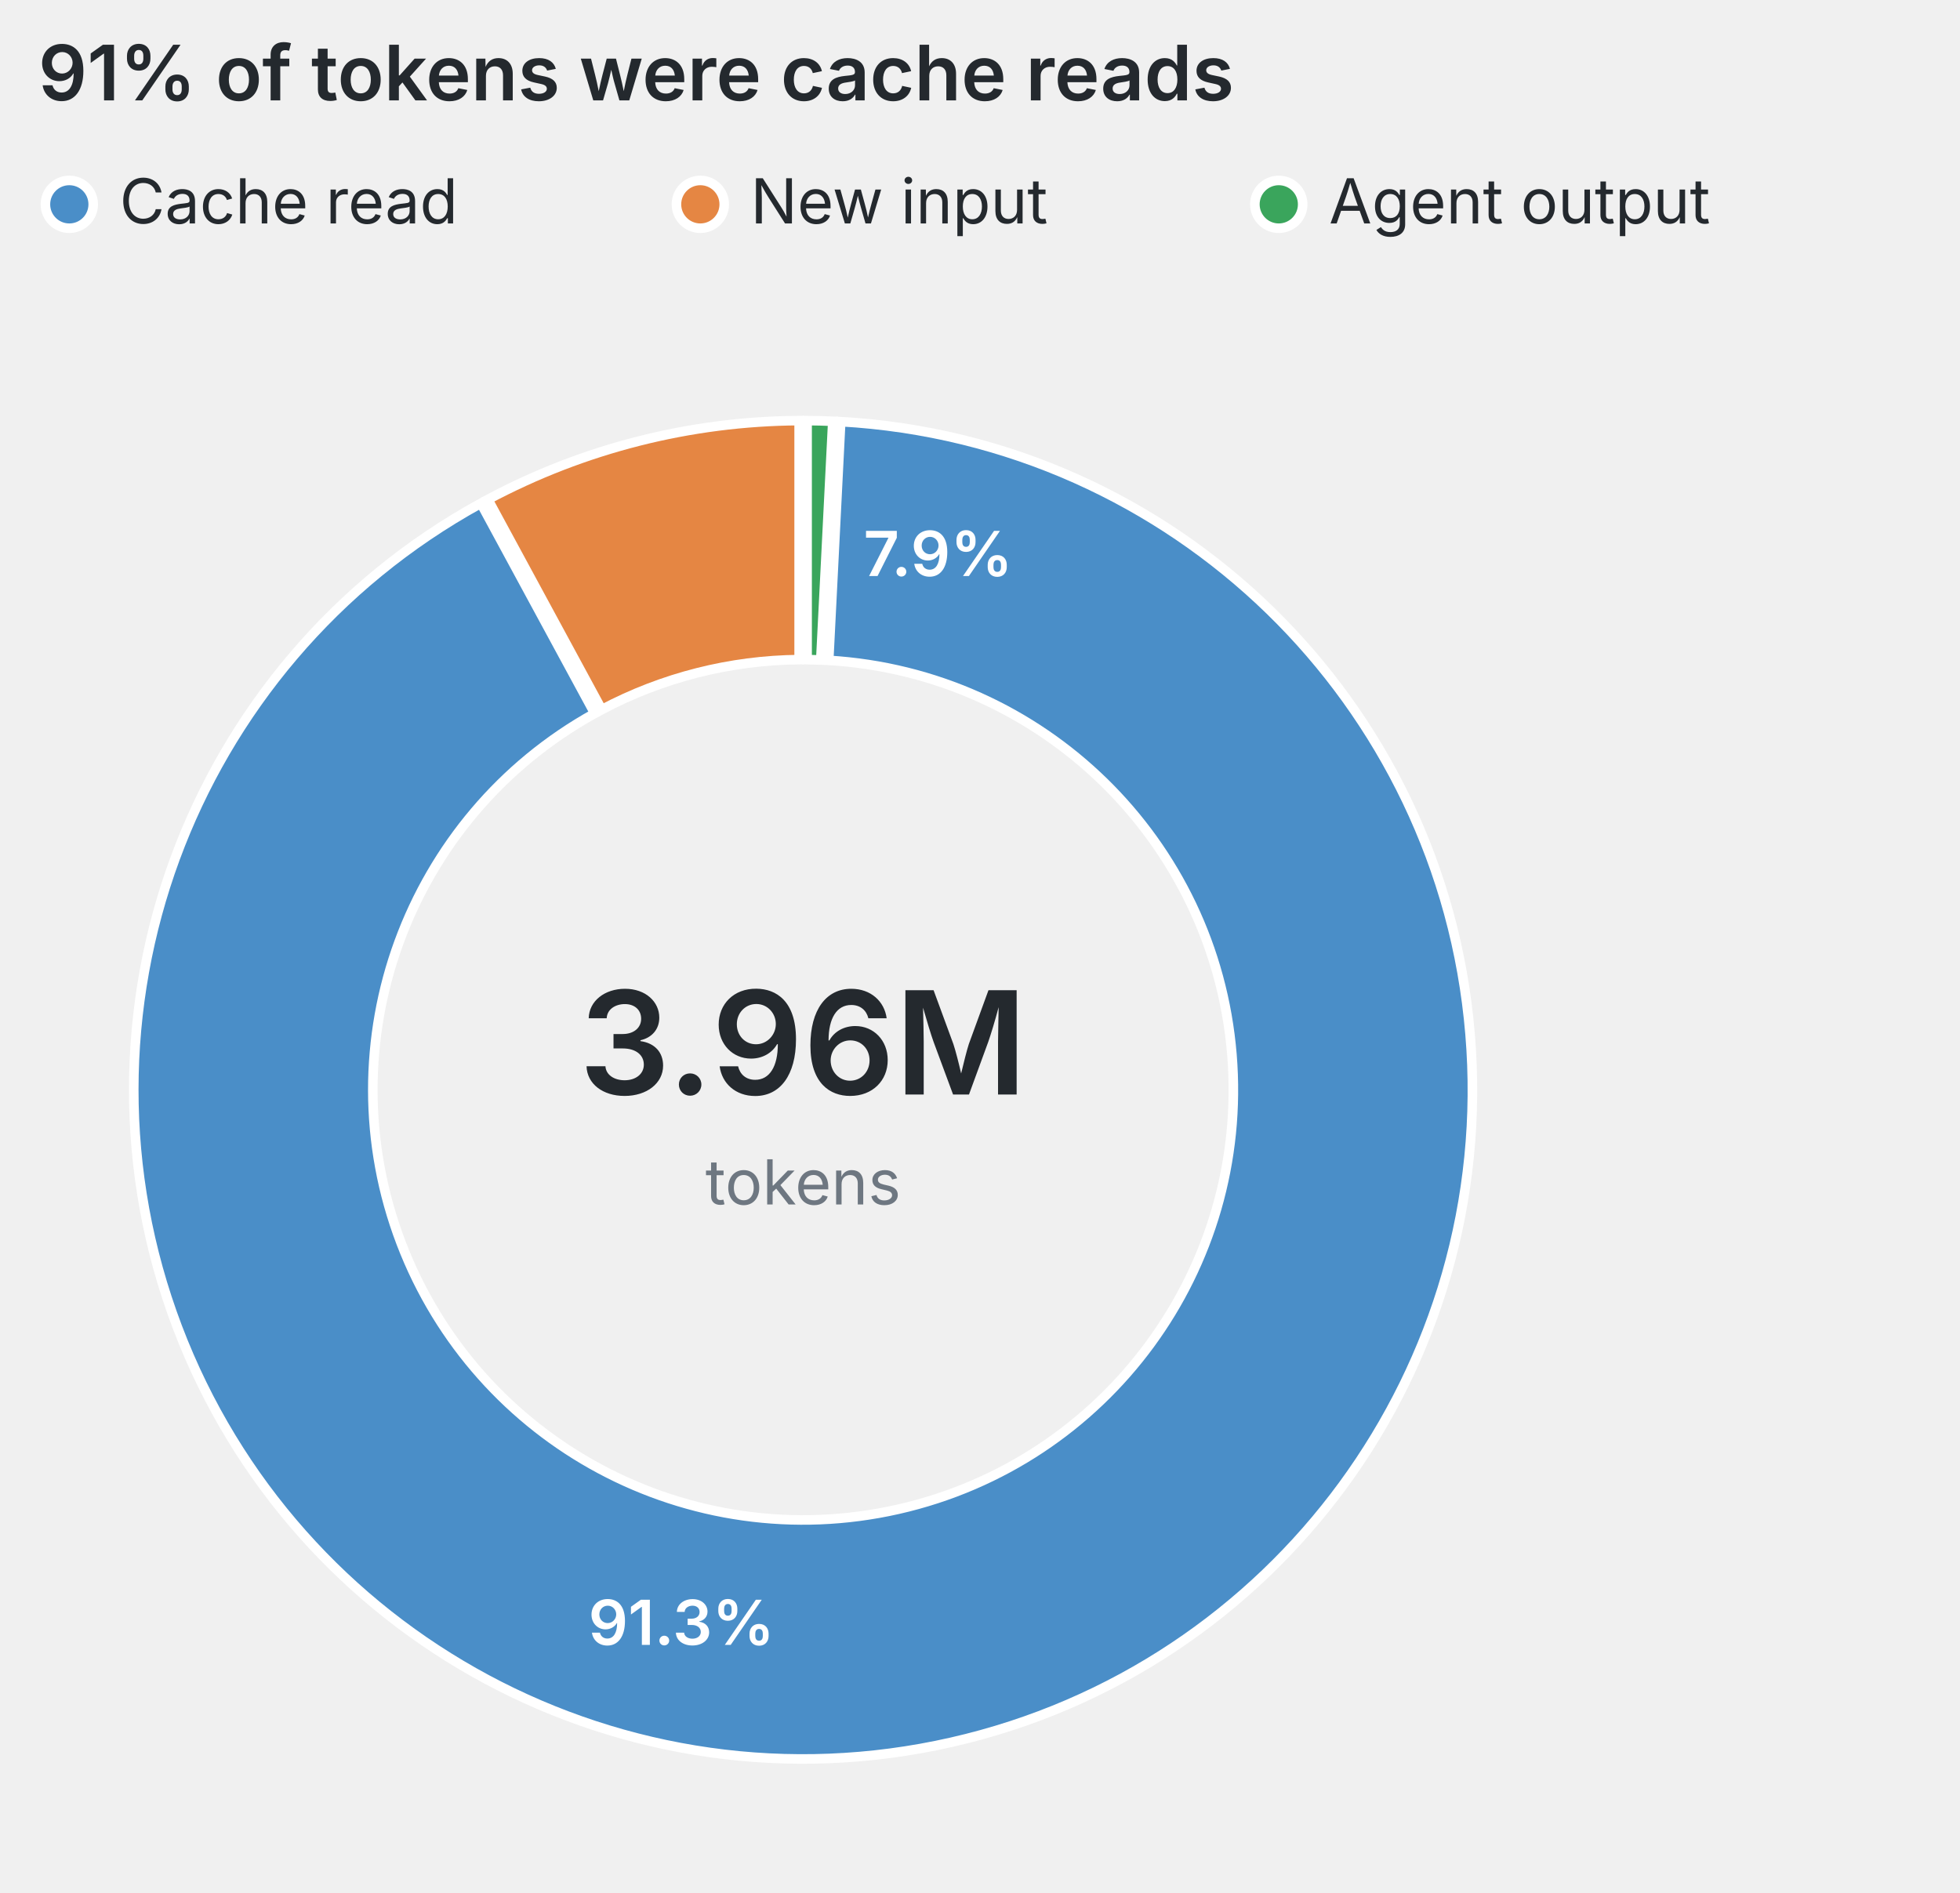
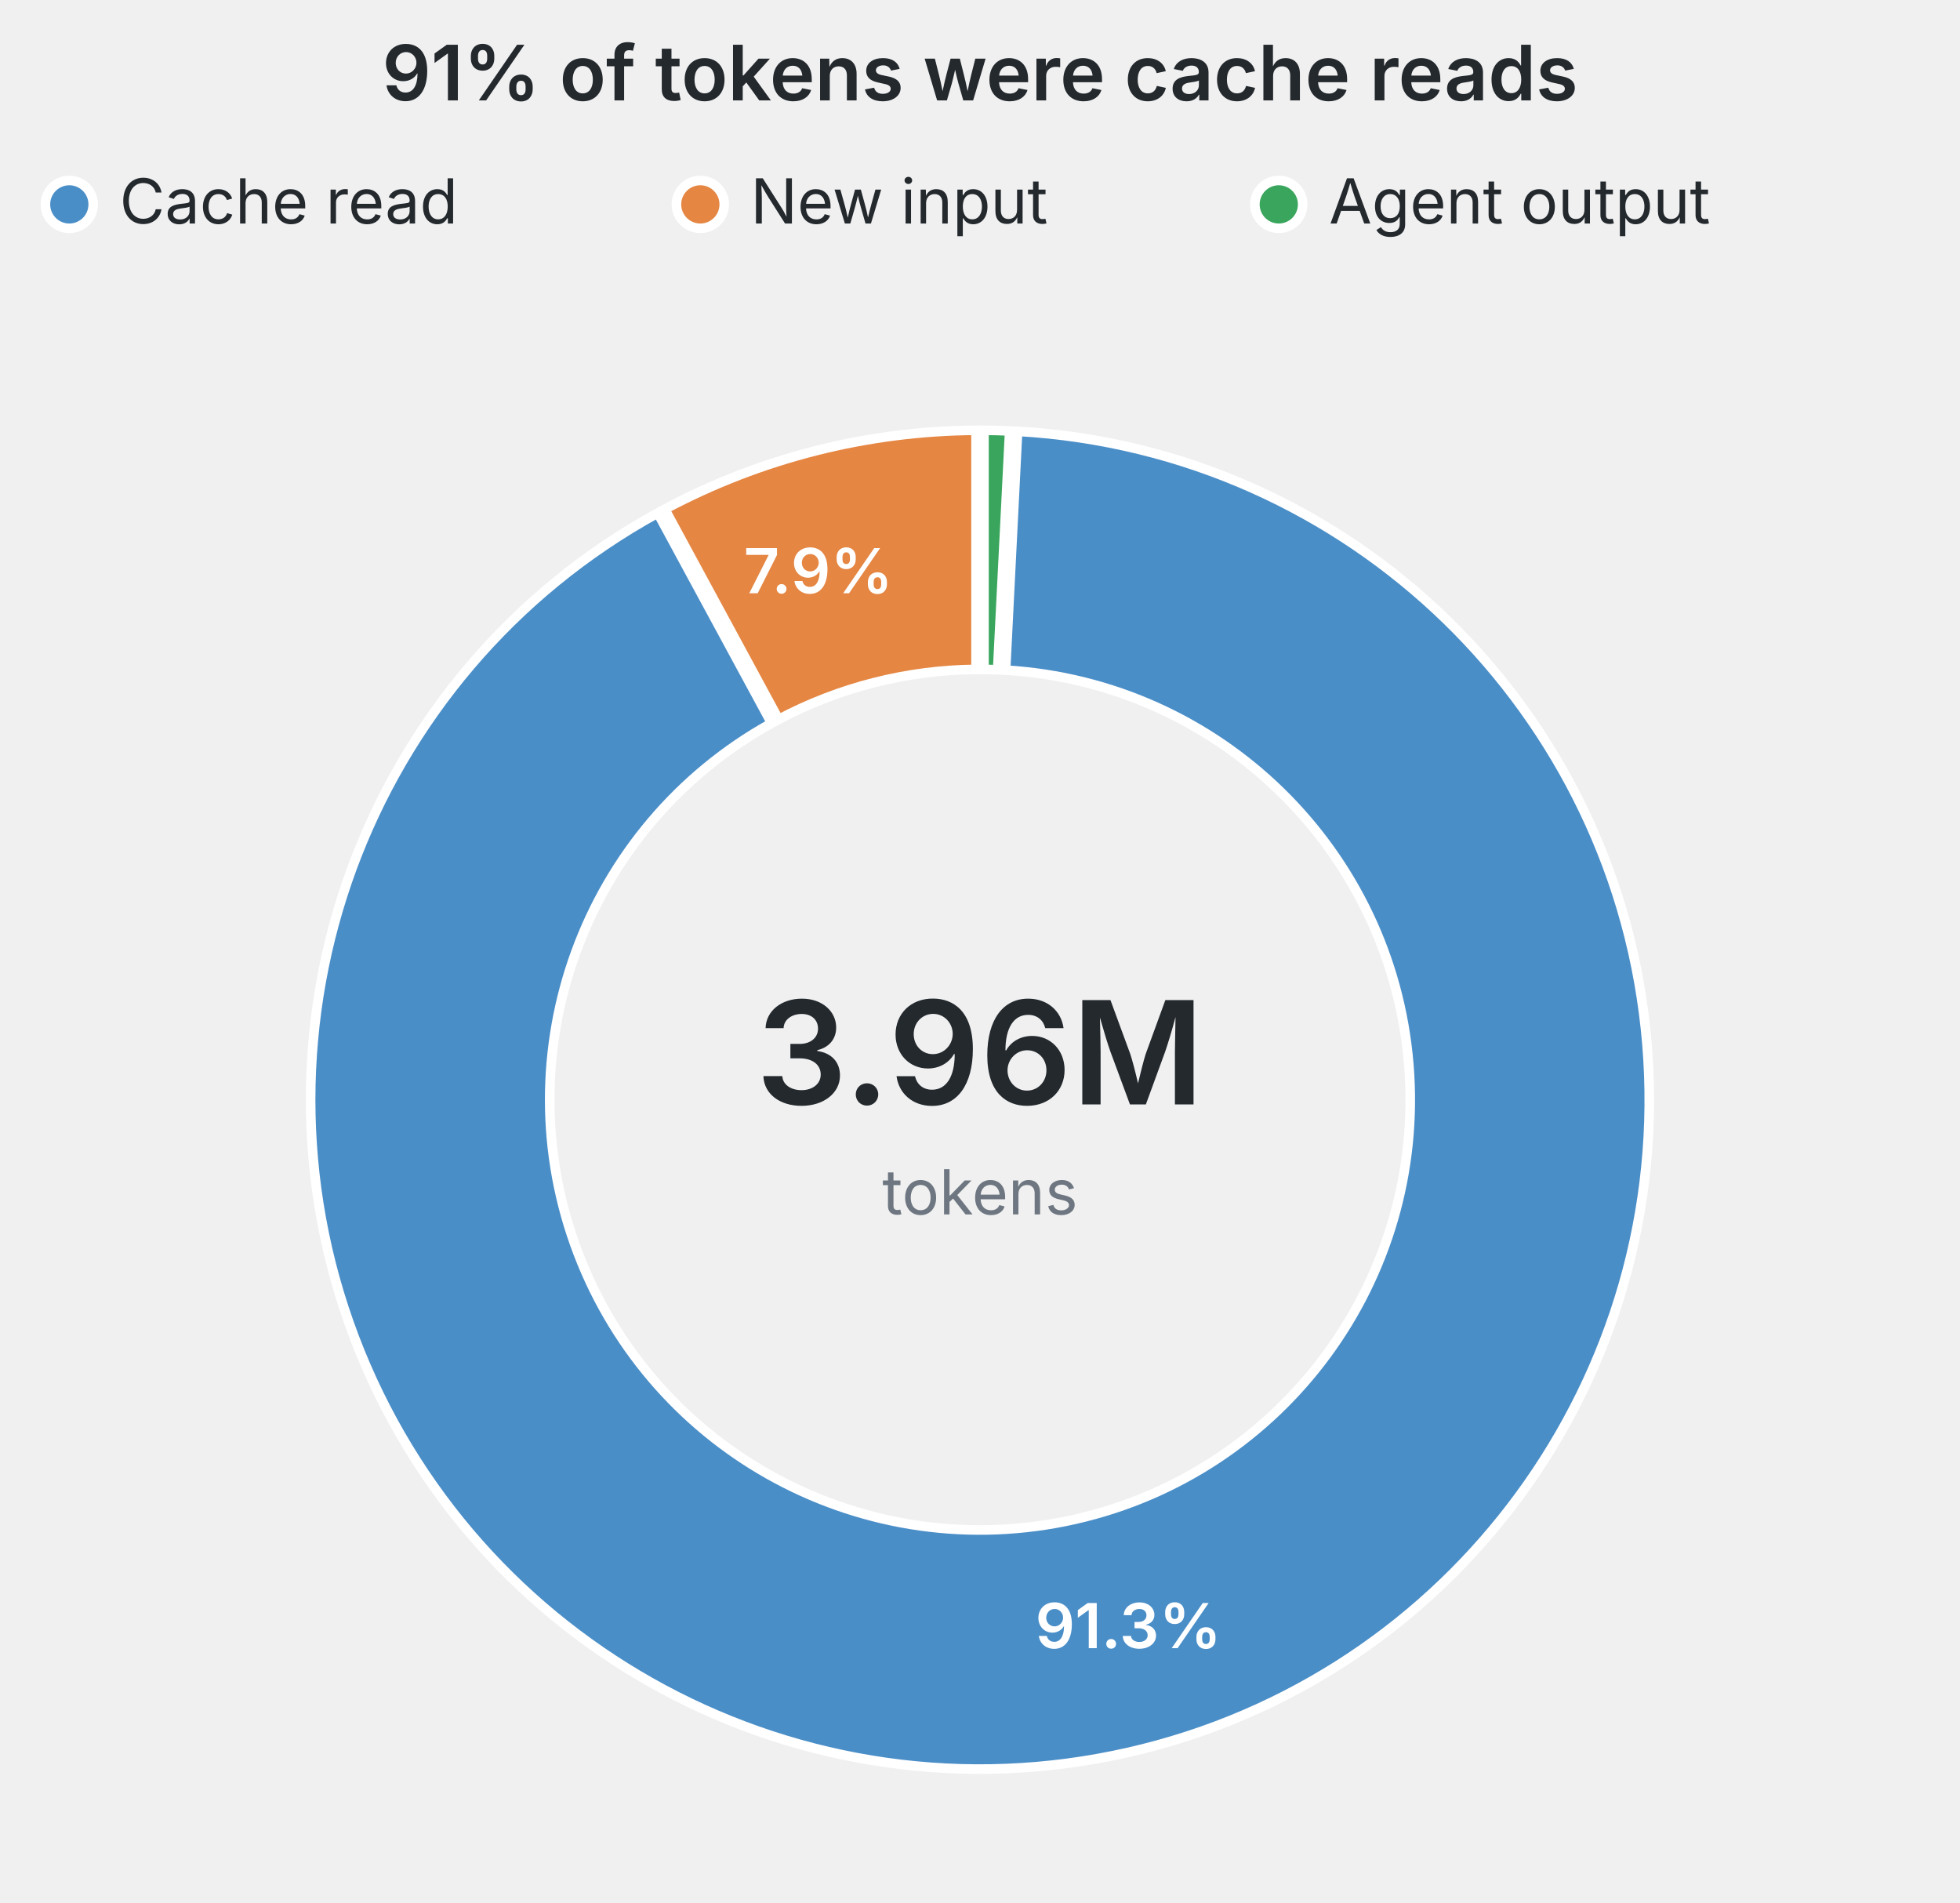
- <svg xmlns="http://www.w3.org/2000/svg" version="1.1" class="marks" width="410" height="396" viewBox="0 0 410 396">
-   <g fill="none" stroke-miterlimit="10" transform="translate(8,68)">
+ <svg xmlns="http://www.w3.org/2000/svg" version="1.1" class="marks" width="410" height="398" viewBox="0 0 410 398">
+   <g fill="none" stroke-miterlimit="10" transform="translate(45,70)">
    <g class="mark-group role-frame root" role="graphics-object" aria-roledescription="group mark container">
      <g transform="translate(0,0)">
        <path class="background" aria-hidden="true" d="M0,0h320v320h-320Z" />
        <g>
-           <g class="mark-arc role-mark layer_0_marks" role="graphics-object" aria-roledescription="arc mark container">
+           <g class="mark-arc role-mark layer_0_layer_0_marks" role="graphics-object" aria-roledescription="arc mark container">
            <path aria-label="n: 3615480; kind: Cache read" role="graphics-symbol" aria-roledescription="arc mark" transform="translate(160,160)" d="M-67.404,-122.706A140,140,0,1,0,7.865,-139.779L5.353,-89.841A90,90,0,1,1,-43.591,-78.739Z" fill="#4a8ec8" stroke="#ffffff" stroke-width="2" />
            <path aria-label="n: 312840; kind: New input" role="graphics-symbol" aria-roledescription="arc mark" transform="translate(160,160)" d="M-0.832,-139.998A140,140,0,0,0,-65.94,-123.498L-42.128,-79.531A90,90,0,0,1,-0.832,-89.996Z" fill="#e58643" stroke="#ffffff" stroke-width="2" />
            <path aria-label="n: 31680; kind: Agent output" role="graphics-symbol" aria-roledescription="arc mark" transform="translate(160,160)" d="M6.203,-139.863A140,140,0,0,0,0.832,-139.998L0.832,-89.996A90,90,0,0,1,3.691,-89.924Z" fill="#3aa55c" stroke="#ffffff" stroke-width="2" />
          </g>
+           <g class="mark-text role-mark layer_0_layer_1_marks" role="graphics-object" aria-roledescription="text mark container">
+             <text aria-label="label_x: 191.041753863; label_y: 270.731249054; label: 91.3%" role="graphics-symbol" aria-roledescription="text mark" text-anchor="middle" transform="translate(191.0418,274.7312)" font-family="-apple-system, BlinkMacSystemFont, &quot;Inter&quot;, system-ui, sans-serif" font-size="13px" font-weight="600" fill="#ffffff" opacity="1">91.3%</text>
+             <text aria-label="label_x: 126.185362598; label_y: 50.0838032982; label: 7.9%" role="graphics-symbol" aria-roledescription="text mark" text-anchor="middle" transform="translate(126.1854,54.0838)" font-family="-apple-system, BlinkMacSystemFont, &quot;Inter&quot;, system-ui, sans-serif" font-size="13px" font-weight="600" fill="#ffffff" opacity="1">7.9%</text>
+             <text aria-label="label_x: 157.110039024; label_y: 45.0363182324; label: 0.8%" role="graphics-symbol" aria-roledescription="text mark" text-anchor="middle" transform="translate(157.11,49.03632)" font-family="-apple-system, BlinkMacSystemFont, &quot;Inter&quot;, system-ui, sans-serif" font-size="13px" font-weight="600" fill="#ffffff" opacity="0">0.8%</text>
+           </g>
          <g class="mark-text role-mark layer_1_marks" role="graphics-object" aria-roledescription="text mark container">
-             <text aria-label="n: 3615480; label: 91.3%" role="graphics-symbol" aria-roledescription="text mark" text-anchor="middle" transform="translate(134.5611,276.1511)" font-family="-apple-system, BlinkMacSystemFont, &quot;Inter&quot;, system-ui, sans-serif" font-size="13px" font-weight="600" fill="#ffffff">91.3%</text>
-             <text aria-label="n: 312840; label: 7.9%" role="graphics-symbol" aria-roledescription="text mark" text-anchor="middle" transform="translate(188.2493,52.52364)" font-family="-apple-system, BlinkMacSystemFont, &quot;Inter&quot;, system-ui, sans-serif" font-size="13px" font-weight="600" fill="#ffffff">7.9%</text>
+             <text text-anchor="middle" transform="translate(160,161)" font-family="-apple-system, BlinkMacSystemFont, &quot;Inter&quot;, system-ui, sans-serif" font-size="30px" font-weight="600" fill="#24292e">3.96M</text>
          </g>
          <g class="mark-text role-mark layer_2_marks" role="graphics-object" aria-roledescription="text mark container">
-             <text text-anchor="middle" transform="translate(160,161)" font-family="-apple-system, BlinkMacSystemFont, &quot;Inter&quot;, system-ui, sans-serif" font-size="30px" font-weight="600" fill="#24292e">3.96M</text>
-           </g>
-           <g class="mark-text role-mark layer_3_marks" role="graphics-object" aria-roledescription="text mark container">
            <text text-anchor="middle" transform="translate(160,184)" font-family="-apple-system, BlinkMacSystemFont, &quot;Inter&quot;, system-ui, sans-serif" font-size="13px" fill="#6e7781">tokens</text>
          </g>
          <g class="mark-group role-legend" role="graphics-symbol" aria-roledescription="legend" aria-label="Symbol legend for fill color with 3 values: Cache read, New input, Agent output">
-             <g transform="translate(0,-32)">
+             <g transform="translate(-37,-34)">
              <path class="background" aria-hidden="true" d="M0,0h394v14h-394Z" pointer-events="none" />
              <g>
                <g class="mark-group role-legend-entry">
                  <g transform="translate(0,0)">
                    <path class="background" aria-hidden="true" d="M0,0h0v0h0Z" pointer-events="none" />
                    <g>
                      <g class="mark-group role-scope" role="graphics-object" aria-roledescription="group mark container">
                        <g transform="translate(0,0.25)">
                          <path class="background" aria-hidden="true" d="M0,0h121v13.5h-121Z" pointer-events="none" opacity="1" />
                          <g>
                            <g class="mark-symbol role-legend-symbol" pointer-events="none">
                              <path transform="translate(6.5,6.5)" d="M5,0A5,5,0,1,1,-5,0A5,5,0,1,1,5,0" fill="#4a8ec8" stroke="#ffffff" stroke-width="2" opacity="1" />
                            </g>
                            <g class="mark-text role-legend-label" pointer-events="none">
                              <text text-anchor="start" transform="translate(17,10.5)" font-family="-apple-system, BlinkMacSystemFont, &quot;Inter&quot;, system-ui, sans-serif" font-size="13px" fill="#24292e" opacity="1">Cache read</text>
                            </g>
                          </g>
                          <path class="foreground" aria-hidden="true" d="" pointer-events="none" display="none" />
                        </g>
                        <g transform="translate(132,0.25)">
                          <path class="background" aria-hidden="true" d="M0,0h110v13.5h-110Z" pointer-events="none" opacity="1" />
                          <g>
                            <g class="mark-symbol role-legend-symbol" pointer-events="none">
                              <path transform="translate(6.5,6.5)" d="M5,0A5,5,0,1,1,-5,0A5,5,0,1,1,5,0" fill="#e58643" stroke="#ffffff" stroke-width="2" opacity="1" />
                            </g>
                            <g class="mark-text role-legend-label" pointer-events="none">
                              <text text-anchor="start" transform="translate(17,10.5)" font-family="-apple-system, BlinkMacSystemFont, &quot;Inter&quot;, system-ui, sans-serif" font-size="13px" fill="#24292e" opacity="1">New input</text>
                            </g>
                          </g>
                          <path class="foreground" aria-hidden="true" d="" pointer-events="none" display="none" />
                        </g>
                        <g transform="translate(253,0.25)">
                          <path class="background" aria-hidden="true" d="M0,0h141v13.5h-141Z" pointer-events="none" opacity="1" />
                          <g>
                            <g class="mark-symbol role-legend-symbol" pointer-events="none">
                              <path transform="translate(6.5,6.5)" d="M5,0A5,5,0,1,1,-5,0A5,5,0,1,1,5,0" fill="#3aa55c" stroke="#ffffff" stroke-width="2" opacity="1" />
                            </g>
                            <g class="mark-text role-legend-label" pointer-events="none">
                              <text text-anchor="start" transform="translate(17,10.5)" font-family="-apple-system, BlinkMacSystemFont, &quot;Inter&quot;, system-ui, sans-serif" font-size="13px" fill="#24292e" opacity="1">Agent output</text>
                            </g>
                          </g>
                          <path class="foreground" aria-hidden="true" d="" pointer-events="none" display="none" />
                        </g>
                      </g>
                    </g>
                    <path class="foreground" aria-hidden="true" d="" pointer-events="none" display="none" />
                  </g>
                </g>
              </g>
              <path class="foreground" aria-hidden="true" d="" pointer-events="none" display="none" />
            </g>
          </g>
          <g class="mark-group role-title">
-             <g transform="translate(0,-60)">
+             <g transform="translate(160,-62)">
              <path class="background" aria-hidden="true" d="M0,0h0v0h0Z" pointer-events="none" />
              <g>
                <g class="mark-text role-title-text" role="graphics-symbol" aria-roledescription="title" aria-label="Title text '91% of tokens were cache reads'" pointer-events="none">
-                   <text text-anchor="start" transform="translate(0,13)" font-family="-apple-system, BlinkMacSystemFont, &quot;Inter&quot;, system-ui, sans-serif" font-size="16px" font-weight="600" fill="#24292e" opacity="1">91% of tokens were cache reads</text>
+                   <text text-anchor="middle" transform="translate(0,13)" font-family="-apple-system, BlinkMacSystemFont, &quot;Inter&quot;, system-ui, sans-serif" font-size="16px" font-weight="600" fill="#24292e" opacity="1">91% of tokens were cache reads</text>
                </g>
              </g>
              <path class="foreground" aria-hidden="true" d="" pointer-events="none" display="none" />
            </g>
          </g>
        </g>
        <path class="foreground" aria-hidden="true" d="" display="none" />
      </g>
    </g>
  </g>
</svg>
